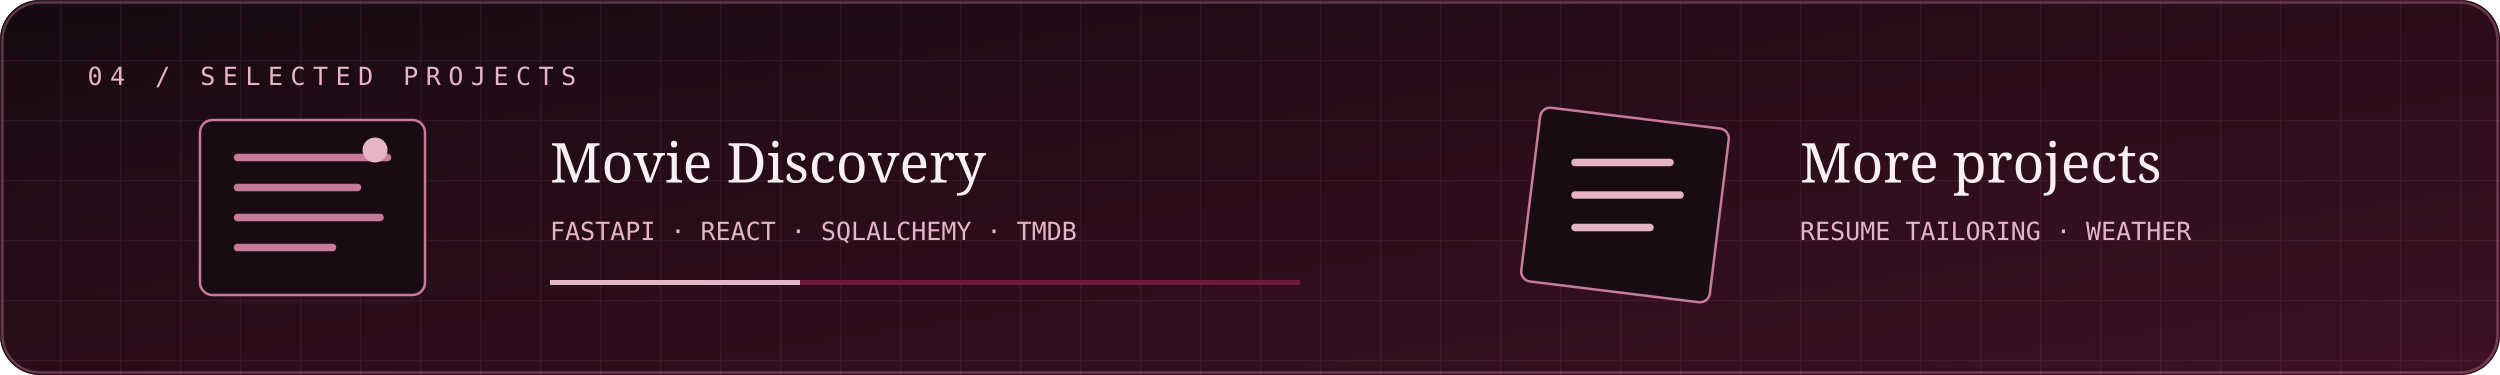
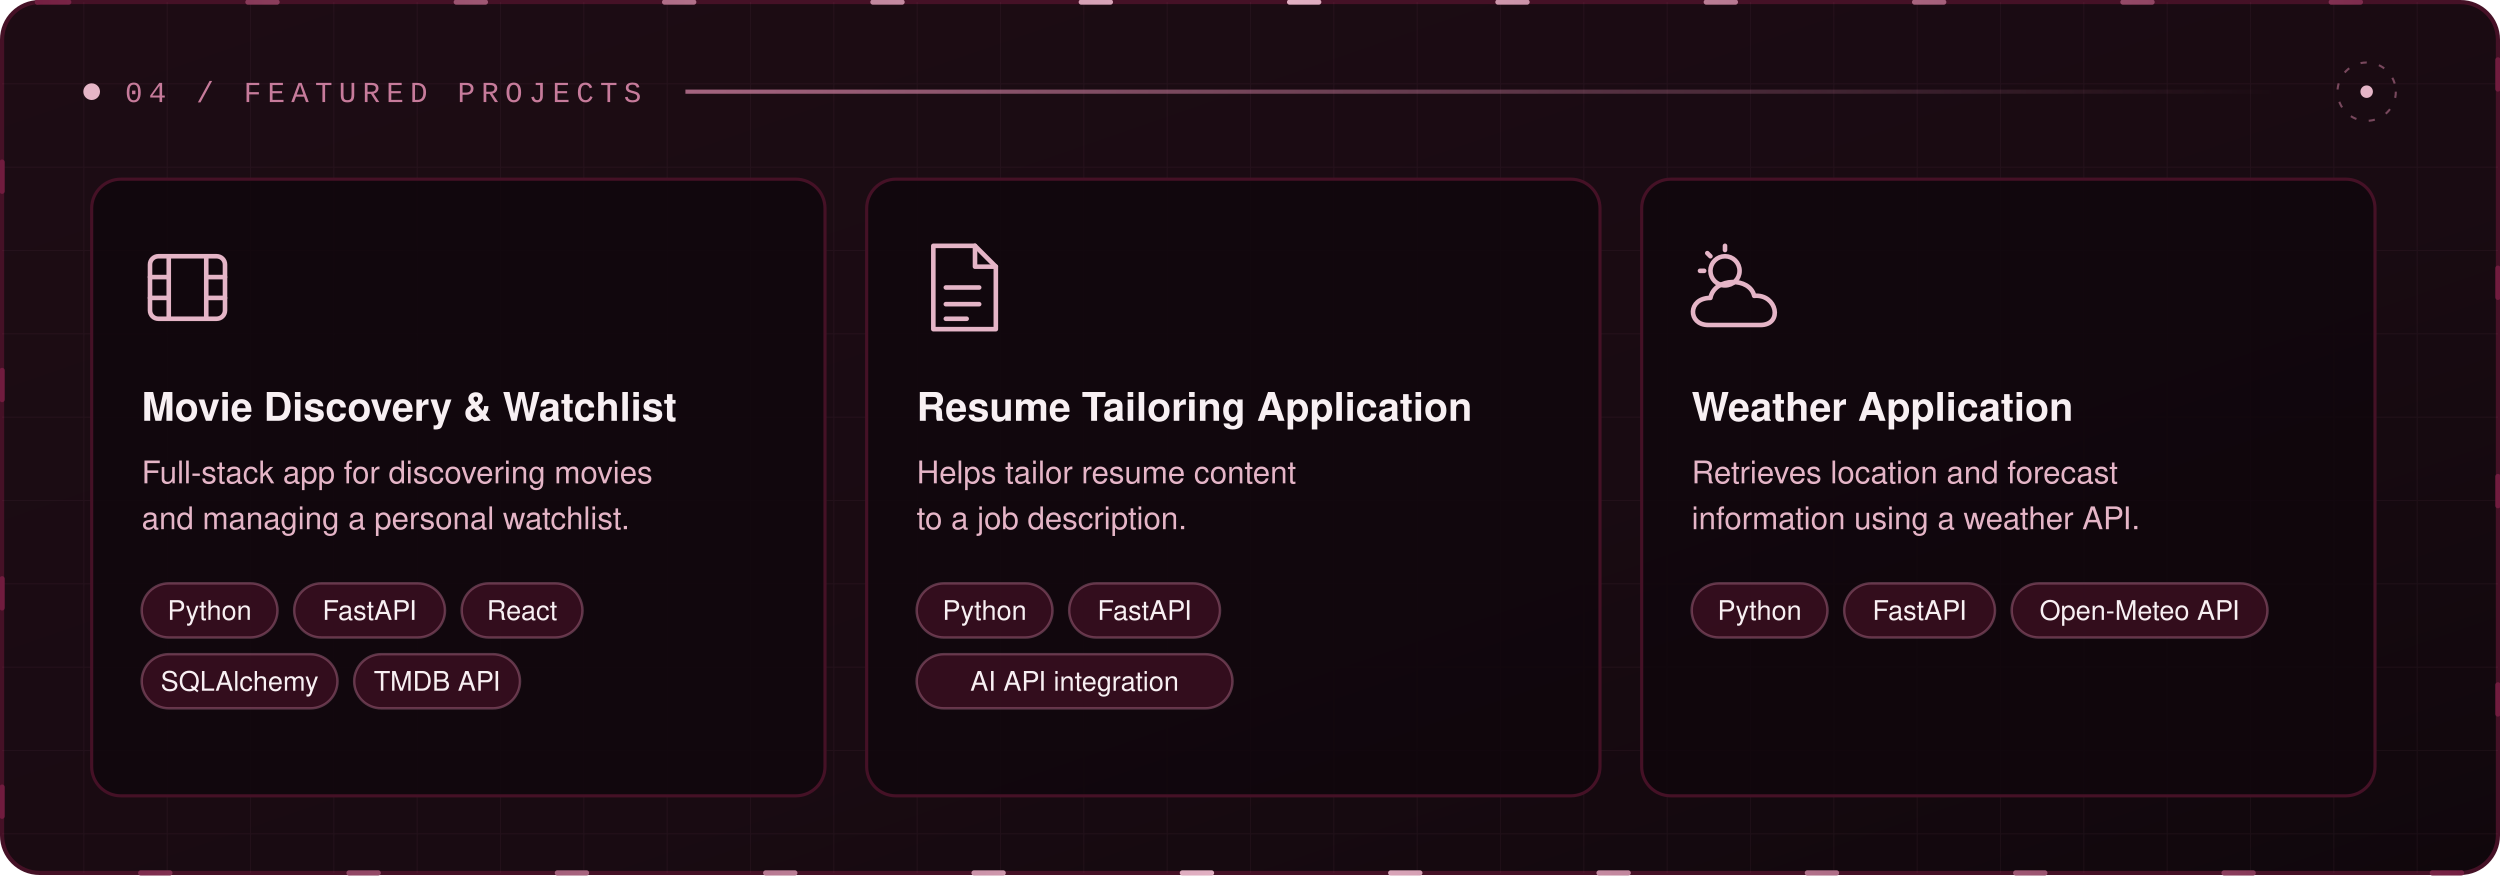
- <svg xmlns="http://www.w3.org/2000/svg" width="1000" height="150" viewBox="0 0 1000 150" role="img" aria-labelledby="title desc">
+ <svg xmlns="http://www.w3.org/2000/svg" viewBox="0 0 1200 420" width="1200" height="420" role="img" aria-label="Featured projects. Movie Discovery &amp; Watchlist: Full-stack app for discovering movies and managing a personal watchlist. Stack: Python, FastAPI, React, SQLAlchemy, TMDB API. Resume Tailoring Application: Helps tailor resume content to a job description. Stack: Python, FastAPI, AI API integration. Weather Application: Retrieves location and forecast information using a weather API. Stack: Python, FastAPI, Open-Meteo API.">
  <defs>
-     <linearGradient id="panel" x1="0" y1="0" x2="1" y2="1">
-       <stop offset="0" stop-color="#190b12" />
-       <stop offset="1" stop-color="#451126" />
+     <linearGradient id="pr-bg" x1="0" y1="0" x2="1" y2="1">
+       <stop offset="0" stop-color="#1d0c14" />
+       <stop offset="0.6" stop-color="#190B12" />
+       <stop offset="1" stop-color="#10070C" />
    </linearGradient>
-     <linearGradient id="rose" x1="0" y1="0" x2="1" y2="0">
-       <stop offset="0" stop-color="#701a3d" />
-       <stop offset=".5" stop-color="#e5b5c7" />
-       <stop offset="1" stop-color="#c77b9b" />
+     <linearGradient id="pr-edge" x1="0" y1="0" x2="1" y2="0">
+       <stop offset="0" stop-color="#701A3D" />
+       <stop offset="0.5" stop-color="#E5B5C7" />
+       <stop offset="1" stop-color="#701A3D" />
    </linearGradient>
-     <linearGradient id="shine" x1="0" y1="0" x2="1" y2="0">
-       <stop offset="0" stop-color="#f8f0f3" stop-opacity="0" />
-       <stop offset=".5" stop-color="#f8f0f3" stop-opacity=".20" />
-       <stop offset="1" stop-color="#f8f0f3" stop-opacity="0" />
+     <linearGradient id="pr-scan" x1="0" y1="0" x2="1" y2="0">
+       <stop offset="0" stop-color="#E5B5C7" stop-opacity="0" />
+       <stop offset="0.5" stop-color="#E5B5C7" stop-opacity="0.09" />
+       <stop offset="1" stop-color="#E5B5C7" stop-opacity="0" />
    </linearGradient>
-     <pattern id="grid" width="24" height="24" patternUnits="userSpaceOnUse">
-       <path d="M24 0H0V24" fill="none" stroke="#e5b5c7" stroke-opacity=".075" stroke-width="1" />
+     <linearGradient id="pr-rule" x1="0" y1="0" x2="1" y2="0">
+       <stop offset="0" stop-color="#C77B9B" stop-opacity="0.8" />
+       <stop offset="1" stop-color="#C77B9B" stop-opacity="0" />
+     </linearGradient>
+     <pattern id="pr-grid" width="40" height="40" patternUnits="userSpaceOnUse">
+       <path d="M40 0H0V40" fill="none" stroke="#C77B9B" stroke-opacity="0.06" stroke-width="1" />
    </pattern>
+     <clipPath id="pr-clip">
+       <rect x="1" y="1" width="1198" height="418" rx="18" />
+     </clipPath>
  </defs>
-   <rect width="1000" height="150" rx="16" fill="#10070c" />
-   <rect width="1000" height="150" rx="16" fill="url(#panel)" opacity=".86" />
-   <rect width="1000" height="150" rx="16" fill="url(#grid)" />
-   <rect x="-180" y="0" width="90" height="150" fill="url(#shine)">
-     <animate attributeName="x" values="-180;1180" dur="8s" repeatCount="indefinite" />
+   <rect x="1" y="1" width="1198" height="418" rx="18" fill="url(#pr-bg)" stroke="#451126" stroke-width="2" />
+   <g clip-path="url(#pr-clip)">
+     <rect x="1" y="1" width="1198" height="418" fill="url(#pr-grid)" />
+     <rect x="-300" y="0" width="300" height="420" fill="url(#pr-scan)">
+       <animate attributeName="x" values="-300;1300" dur="9s" repeatCount="indefinite" />
+     </rect>
+   </g>
+   <rect x="1" y="1" width="1198" height="418" rx="18" fill="none" stroke="url(#pr-edge)" stroke-width="2.5" pathLength="100" stroke-dasharray="14 86" stroke-linecap="round">
+     <animate attributeName="stroke-dashoffset" from="0" to="-100" dur="8s" repeatCount="indefinite" />
  </rect>
-   <rect x="1" y="1" width="998" height="148" rx="15" fill="none" stroke="#c77b9b" stroke-opacity=".4" />
-   <text x="35" y="34" font-family="monospace" font-size="10" letter-spacing="3" fill="#e5b5c7">04 / SELECTED PROJECTS</text>
-   <g transform="translate(125 83)">
-     <rect x="-45" y="-35" width="90" height="70" rx="5" fill="#190b12" stroke="#c77b9b" />
-     <path d="M-30 -20H30M-30 -8H18M-30 4H27M-30 16H8" stroke="#c77b9b" stroke-width="3" stroke-linecap="round" />
-     <circle cx="25" cy="-23" r="5" fill="#e5b5c7">
-       <animate attributeName="opacity" values=".3;1;.3" dur="1.8s" repeatCount="indefinite" />
+   <circle cx="44" cy="44" r="4" fill="#E5B5C7">
+     <animate attributeName="opacity" values="1;0.3;1" dur="2.4s" repeatCount="indefinite" />
+     <animate attributeName="r" values="4;6;4" dur="2.4s" repeatCount="indefinite" />
+   </circle>
+   <text x="60" y="49" fill="#C77B9B" font-family="Consolas, 'Courier New', monospace" font-size="14" font-weight="400" text-anchor="start" letter-spacing="3">04 / FEATURED PROJECTS</text>
+   <rect x="329" y="43" width="761" height="2" fill="url(#pr-rule)">
+     <animate attributeName="opacity" values="0.35;1;0.35" dur="5s" repeatCount="indefinite" />
+   </rect>
+   <g transform="translate(1136 44)" fill="none" stroke="#C77B9B" stroke-opacity="0.55">
+     <circle r="14" stroke-dasharray="3 6">
+       <animateTransform attributeName="transform" type="rotate" from="0" to="360" dur="14s" repeatCount="indefinite" />
    </circle>
+     <circle r="3" fill="#E5B5C7" stroke="none" />
  </g>
-   <text x="220" y="73" font-family="Georgia,serif" font-size="22" fill="#f8f0f3">Movie Discovery</text>
-   <text x="220" y="96" font-family="monospace" font-size="10" fill="#e5b5c7">FASTAPI · REACT · SQLALCHEMY · TMDB</text>
-   <path d="M220 113H520" stroke="#701a3d" stroke-width="2" />
-   <path d="M220 113H320" stroke="#e5b5c7" stroke-width="2">
-     <animate attributeName="stroke-dasharray" values="0 300;300 0;0 300" dur="4s" repeatCount="indefinite" />
-   </path>
-   <g transform="translate(650 82)">
-     <rect x="-38" y="-35" width="76" height="70" rx="4" fill="#190b12" stroke="#c77b9b" transform="rotate(7)" />
-     <path d="M-20 -17H18M-20 -4H22M-20 9H10" stroke="#e5b5c7" stroke-width="3" stroke-linecap="round">
-       <animate attributeName="stroke-opacity" values=".3;1;.3" dur="2.5s" repeatCount="indefinite" />
-     </path>
+   <g>
+     <animate attributeName="opacity" values="0;0;1" keyTimes="0;0.300;1" dur="1.00s" fill="freeze" />
+     <animateTransform attributeName="transform" type="translate" values="0 12;0 12;0 0" keyTimes="0;0.300;1" dur="1.00s" fill="freeze" />
+     <rect x="44" y="86" width="352" height="296" rx="14" fill="#10070C" fill-opacity="0.85" stroke="#451126" stroke-width="1.5">
+       <animate attributeName="stroke" values="#451126;#C77B9B;#451126" dur="5s" begin="0.0s" repeatCount="indefinite" />
+     </rect>
+     <g transform="translate(90 138)">
+       <g fill="none" stroke="#E5B5C7" stroke-width="2.2" stroke-linecap="round" stroke-linejoin="round">
+         <animateTransform attributeName="transform" type="translate" values="0 0;0 -4;0 0" dur="4s" repeatCount="indefinite" />
+         <rect x="-18" y="-15" width="36" height="30" rx="4" />
+         <path d="M-9 -15V15M9 -15V15M-18 -5H-9M-18 5H-9M9 -5H18M9 5H18" />
+       </g>
+     </g>
+     <text x="68" y="202" fill="#F8F0F3" font-family="'Segoe UI', Helvetica, Arial, sans-serif" font-size="19" font-weight="700" text-anchor="start">Movie Discovery &amp; Watchlist</text>
+     <text x="68" y="232" fill="#E5B5C7" font-family="'Segoe UI', Helvetica, Arial, sans-serif" font-size="15" font-weight="400" text-anchor="start">Full-stack app for discovering movies</text>
+     <text x="68" y="254" fill="#E5B5C7" font-family="'Segoe UI', Helvetica, Arial, sans-serif" font-size="15" font-weight="400" text-anchor="start">and managing a personal watchlist.</text>
+     <g>
+       <animate attributeName="opacity" values="0;0;1" keyTimes="0;0.067;1" dur="0.75s" fill="freeze" />
+       <animateTransform attributeName="transform" type="translate" values="0 12;0 12;0 0" keyTimes="0;0.067;1" dur="0.75s" fill="freeze" />
+       <rect x="68.0" y="280" width="65.2" height="26" rx="13.0" fill="#451126" fill-opacity="0.65" stroke="#C77B9B" stroke-opacity="0.4" stroke-width="1.2">
+         <animate attributeName="stroke-opacity" values="0.3;1;0.3" dur="4s" begin="0.00s" repeatCount="indefinite" />
+       </rect>
+       <text x="100.6" y="297.55" fill="#F8F0F3" font-family="'Segoe UI', Helvetica, Arial, sans-serif" font-size="13" font-weight="400" text-anchor="middle">Python</text>
+     </g>
+     <g>
+       <animate attributeName="opacity" values="0;0;1" keyTimes="0;0.125;1" dur="0.80s" fill="freeze" />
+       <animateTransform attributeName="transform" type="translate" values="0 12;0 12;0 0" keyTimes="0;0.125;1" dur="0.80s" fill="freeze" />
+       <rect x="141.2" y="280" width="72.4" height="26" rx="13.0" fill="#451126" fill-opacity="0.65" stroke="#C77B9B" stroke-opacity="0.4" stroke-width="1.2">
+         <animate attributeName="stroke-opacity" values="0.3;1;0.3" dur="4s" begin="0.37s" repeatCount="indefinite" />
+       </rect>
+       <text x="177.4" y="297.55" fill="#F8F0F3" font-family="'Segoe UI', Helvetica, Arial, sans-serif" font-size="13" font-weight="400" text-anchor="middle">FastAPI</text>
+     </g>
+     <g>
+       <animate attributeName="opacity" values="0;0;1" keyTimes="0;0.222;1" dur="0.90s" fill="freeze" />
+       <animateTransform attributeName="transform" type="translate" values="0 12;0 12;0 0" keyTimes="0;0.222;1" dur="0.90s" fill="freeze" />
+       <rect x="221.6" y="280" width="58.0" height="26" rx="13.0" fill="#451126" fill-opacity="0.65" stroke="#C77B9B" stroke-opacity="0.4" stroke-width="1.2">
+         <animate attributeName="stroke-opacity" values="0.3;1;0.3" dur="4s" begin="0.74s" repeatCount="indefinite" />
+       </rect>
+       <text x="250.6" y="297.55" fill="#F8F0F3" font-family="'Segoe UI', Helvetica, Arial, sans-serif" font-size="13" font-weight="400" text-anchor="middle">React</text>
+     </g>
+     <g>
+       <animate attributeName="opacity" values="0;0;1" keyTimes="0;0.300;1" dur="1.00s" fill="freeze" />
+       <animateTransform attributeName="transform" type="translate" values="0 12;0 12;0 0" keyTimes="0;0.300;1" dur="1.00s" fill="freeze" />
+       <rect x="68.0" y="314" width="94.0" height="26" rx="13.0" fill="#451126" fill-opacity="0.65" stroke="#C77B9B" stroke-opacity="0.4" stroke-width="1.2">
+         <animate attributeName="stroke-opacity" values="0.3;1;0.3" dur="4s" begin="1.11s" repeatCount="indefinite" />
+       </rect>
+       <text x="115.0" y="331.55" fill="#F8F0F3" font-family="'Segoe UI', Helvetica, Arial, sans-serif" font-size="13" font-weight="400" text-anchor="middle">SQLAlchemy</text>
+     </g>
+     <g>
+       <animate attributeName="opacity" values="0;0;1" keyTimes="0;0.364;1" dur="1.10s" fill="freeze" />
+       <animateTransform attributeName="transform" type="translate" values="0 12;0 12;0 0" keyTimes="0;0.364;1" dur="1.10s" fill="freeze" />
+       <rect x="170.0" y="314" width="79.6" height="26" rx="13.0" fill="#451126" fill-opacity="0.65" stroke="#C77B9B" stroke-opacity="0.4" stroke-width="1.2">
+         <animate attributeName="stroke-opacity" values="0.3;1;0.3" dur="4s" begin="1.48s" repeatCount="indefinite" />
+       </rect>
+       <text x="209.8" y="331.55" fill="#F8F0F3" font-family="'Segoe UI', Helvetica, Arial, sans-serif" font-size="13" font-weight="400" text-anchor="middle">TMDB API</text>
+     </g>
  </g>
-   <text x="720" y="73" font-family="Georgia,serif" font-size="22" fill="#f8f0f3">More projects</text>
-   <text x="720" y="96" font-family="monospace" font-size="10" fill="#e5b5c7">RESUME TAILORING · WEATHER</text>
+   <g>
+     <animate attributeName="opacity" values="0;0;1" keyTimes="0;0.500;1" dur="1.40s" fill="freeze" />
+     <animateTransform attributeName="transform" type="translate" values="0 12;0 12;0 0" keyTimes="0;0.500;1" dur="1.40s" fill="freeze" />
+     <rect x="416" y="86" width="352" height="296" rx="14" fill="#10070C" fill-opacity="0.85" stroke="#451126" stroke-width="1.5">
+       <animate attributeName="stroke" values="#451126;#C77B9B;#451126" dur="5s" begin="1.2s" repeatCount="indefinite" />
+     </rect>
+     <g transform="translate(462 138)">
+       <g fill="none" stroke="#E5B5C7" stroke-width="2.2" stroke-linecap="round" stroke-linejoin="round">
+         <animateTransform attributeName="transform" type="translate" values="0 0;0 -4;0 0" dur="4s" repeatCount="indefinite" />
+         <path d="M-14 -20H6L16 -10V20H-14Z" />
+         <path d="M6 -20V-10H16M-8 0H8M-8 8H8M-8 15H2" />
+       </g>
+     </g>
+     <text x="440" y="202" fill="#F8F0F3" font-family="'Segoe UI', Helvetica, Arial, sans-serif" font-size="19" font-weight="700" text-anchor="start">Resume Tailoring Application</text>
+     <text x="440" y="232" fill="#E5B5C7" font-family="'Segoe UI', Helvetica, Arial, sans-serif" font-size="15" font-weight="400" text-anchor="start">Helps tailor resume content</text>
+     <text x="440" y="254" fill="#E5B5C7" font-family="'Segoe UI', Helvetica, Arial, sans-serif" font-size="15" font-weight="400" text-anchor="start">to a job description.</text>
+     <g>
+       <animate attributeName="opacity" values="0;0;1" keyTimes="0;0.067;1" dur="0.75s" fill="freeze" />
+       <animateTransform attributeName="transform" type="translate" values="0 12;0 12;0 0" keyTimes="0;0.067;1" dur="0.75s" fill="freeze" />
+       <rect x="440.0" y="280" width="65.2" height="26" rx="13.0" fill="#451126" fill-opacity="0.65" stroke="#C77B9B" stroke-opacity="0.4" stroke-width="1.2">
+         <animate attributeName="stroke-opacity" values="0.3;1;0.3" dur="4s" begin="0.00s" repeatCount="indefinite" />
+       </rect>
+       <text x="472.6" y="297.55" fill="#F8F0F3" font-family="'Segoe UI', Helvetica, Arial, sans-serif" font-size="13" font-weight="400" text-anchor="middle">Python</text>
+     </g>
+     <g>
+       <animate attributeName="opacity" values="0;0;1" keyTimes="0;0.125;1" dur="0.80s" fill="freeze" />
+       <animateTransform attributeName="transform" type="translate" values="0 12;0 12;0 0" keyTimes="0;0.125;1" dur="0.80s" fill="freeze" />
+       <rect x="513.2" y="280" width="72.4" height="26" rx="13.0" fill="#451126" fill-opacity="0.65" stroke="#C77B9B" stroke-opacity="0.4" stroke-width="1.2">
+         <animate attributeName="stroke-opacity" values="0.3;1;0.3" dur="4s" begin="0.37s" repeatCount="indefinite" />
+       </rect>
+       <text x="549.4" y="297.55" fill="#F8F0F3" font-family="'Segoe UI', Helvetica, Arial, sans-serif" font-size="13" font-weight="400" text-anchor="middle">FastAPI</text>
+     </g>
+     <g>
+       <animate attributeName="opacity" values="0;0;1" keyTimes="0;0.222;1" dur="0.90s" fill="freeze" />
+       <animateTransform attributeName="transform" type="translate" values="0 12;0 12;0 0" keyTimes="0;0.222;1" dur="0.90s" fill="freeze" />
+       <rect x="440.0" y="314" width="151.6" height="26" rx="13.0" fill="#451126" fill-opacity="0.65" stroke="#C77B9B" stroke-opacity="0.4" stroke-width="1.2">
+         <animate attributeName="stroke-opacity" values="0.3;1;0.3" dur="4s" begin="0.74s" repeatCount="indefinite" />
+       </rect>
+       <text x="515.8" y="331.55" fill="#F8F0F3" font-family="'Segoe UI', Helvetica, Arial, sans-serif" font-size="13" font-weight="400" text-anchor="middle">AI API integration</text>
+     </g>
+   </g>
+   <g>
+     <animate attributeName="opacity" values="0;0;1" keyTimes="0;0.611;1" dur="1.80s" fill="freeze" />
+     <animateTransform attributeName="transform" type="translate" values="0 12;0 12;0 0" keyTimes="0;0.611;1" dur="1.80s" fill="freeze" />
+     <rect x="788" y="86" width="352" height="296" rx="14" fill="#10070C" fill-opacity="0.85" stroke="#451126" stroke-width="1.5">
+       <animate attributeName="stroke" values="#451126;#C77B9B;#451126" dur="5s" begin="2.4s" repeatCount="indefinite" />
+     </rect>
+     <g transform="translate(834 138)">
+       <g fill="none" stroke="#E5B5C7" stroke-width="2.2" stroke-linecap="round" stroke-linejoin="round">
+         <animateTransform attributeName="transform" type="translate" values="0 0;0 -4;0 0" dur="4s" repeatCount="indefinite" />
+         <circle cx="-6" cy="-8" r="7" />
+         <path d="M-6 -20V-18M-18 -8H-16M-14.5 -16.5L-13 -15" />
+         <path d="M-14 18C-24 18 -24 5 -13 5C-11 -5 6 -5 8 4C19 3 22 18 11 18Z" />
+       </g>
+     </g>
+     <text x="812" y="202" fill="#F8F0F3" font-family="'Segoe UI', Helvetica, Arial, sans-serif" font-size="19" font-weight="700" text-anchor="start">Weather Application</text>
+     <text x="812" y="232" fill="#E5B5C7" font-family="'Segoe UI', Helvetica, Arial, sans-serif" font-size="15" font-weight="400" text-anchor="start">Retrieves location and forecast</text>
+     <text x="812" y="254" fill="#E5B5C7" font-family="'Segoe UI', Helvetica, Arial, sans-serif" font-size="15" font-weight="400" text-anchor="start">information using a weather API.</text>
+     <g>
+       <animate attributeName="opacity" values="0;0;1" keyTimes="0;0.067;1" dur="0.75s" fill="freeze" />
+       <animateTransform attributeName="transform" type="translate" values="0 12;0 12;0 0" keyTimes="0;0.067;1" dur="0.75s" fill="freeze" />
+       <rect x="812.0" y="280" width="65.2" height="26" rx="13.0" fill="#451126" fill-opacity="0.65" stroke="#C77B9B" stroke-opacity="0.4" stroke-width="1.2">
+         <animate attributeName="stroke-opacity" values="0.3;1;0.3" dur="4s" begin="0.00s" repeatCount="indefinite" />
+       </rect>
+       <text x="844.6" y="297.55" fill="#F8F0F3" font-family="'Segoe UI', Helvetica, Arial, sans-serif" font-size="13" font-weight="400" text-anchor="middle">Python</text>
+     </g>
+     <g>
+       <animate attributeName="opacity" values="0;0;1" keyTimes="0;0.125;1" dur="0.80s" fill="freeze" />
+       <animateTransform attributeName="transform" type="translate" values="0 12;0 12;0 0" keyTimes="0;0.125;1" dur="0.80s" fill="freeze" />
+       <rect x="885.2" y="280" width="72.4" height="26" rx="13.0" fill="#451126" fill-opacity="0.65" stroke="#C77B9B" stroke-opacity="0.4" stroke-width="1.2">
+         <animate attributeName="stroke-opacity" values="0.3;1;0.3" dur="4s" begin="0.37s" repeatCount="indefinite" />
+       </rect>
+       <text x="921.4" y="297.55" fill="#F8F0F3" font-family="'Segoe UI', Helvetica, Arial, sans-serif" font-size="13" font-weight="400" text-anchor="middle">FastAPI</text>
+     </g>
+     <g>
+       <animate attributeName="opacity" values="0;0;1" keyTimes="0;0.222;1" dur="0.90s" fill="freeze" />
+       <animateTransform attributeName="transform" type="translate" values="0 12;0 12;0 0" keyTimes="0;0.222;1" dur="0.90s" fill="freeze" />
+       <rect x="965.6" y="280" width="122.8" height="26" rx="13.0" fill="#451126" fill-opacity="0.65" stroke="#C77B9B" stroke-opacity="0.4" stroke-width="1.2">
+         <animate attributeName="stroke-opacity" values="0.3;1;0.3" dur="4s" begin="0.74s" repeatCount="indefinite" />
+       </rect>
+       <text x="1027.0" y="297.55" fill="#F8F0F3" font-family="'Segoe UI', Helvetica, Arial, sans-serif" font-size="13" font-weight="400" text-anchor="middle">Open-Meteo API</text>
+     </g>
+   </g>
</svg>
